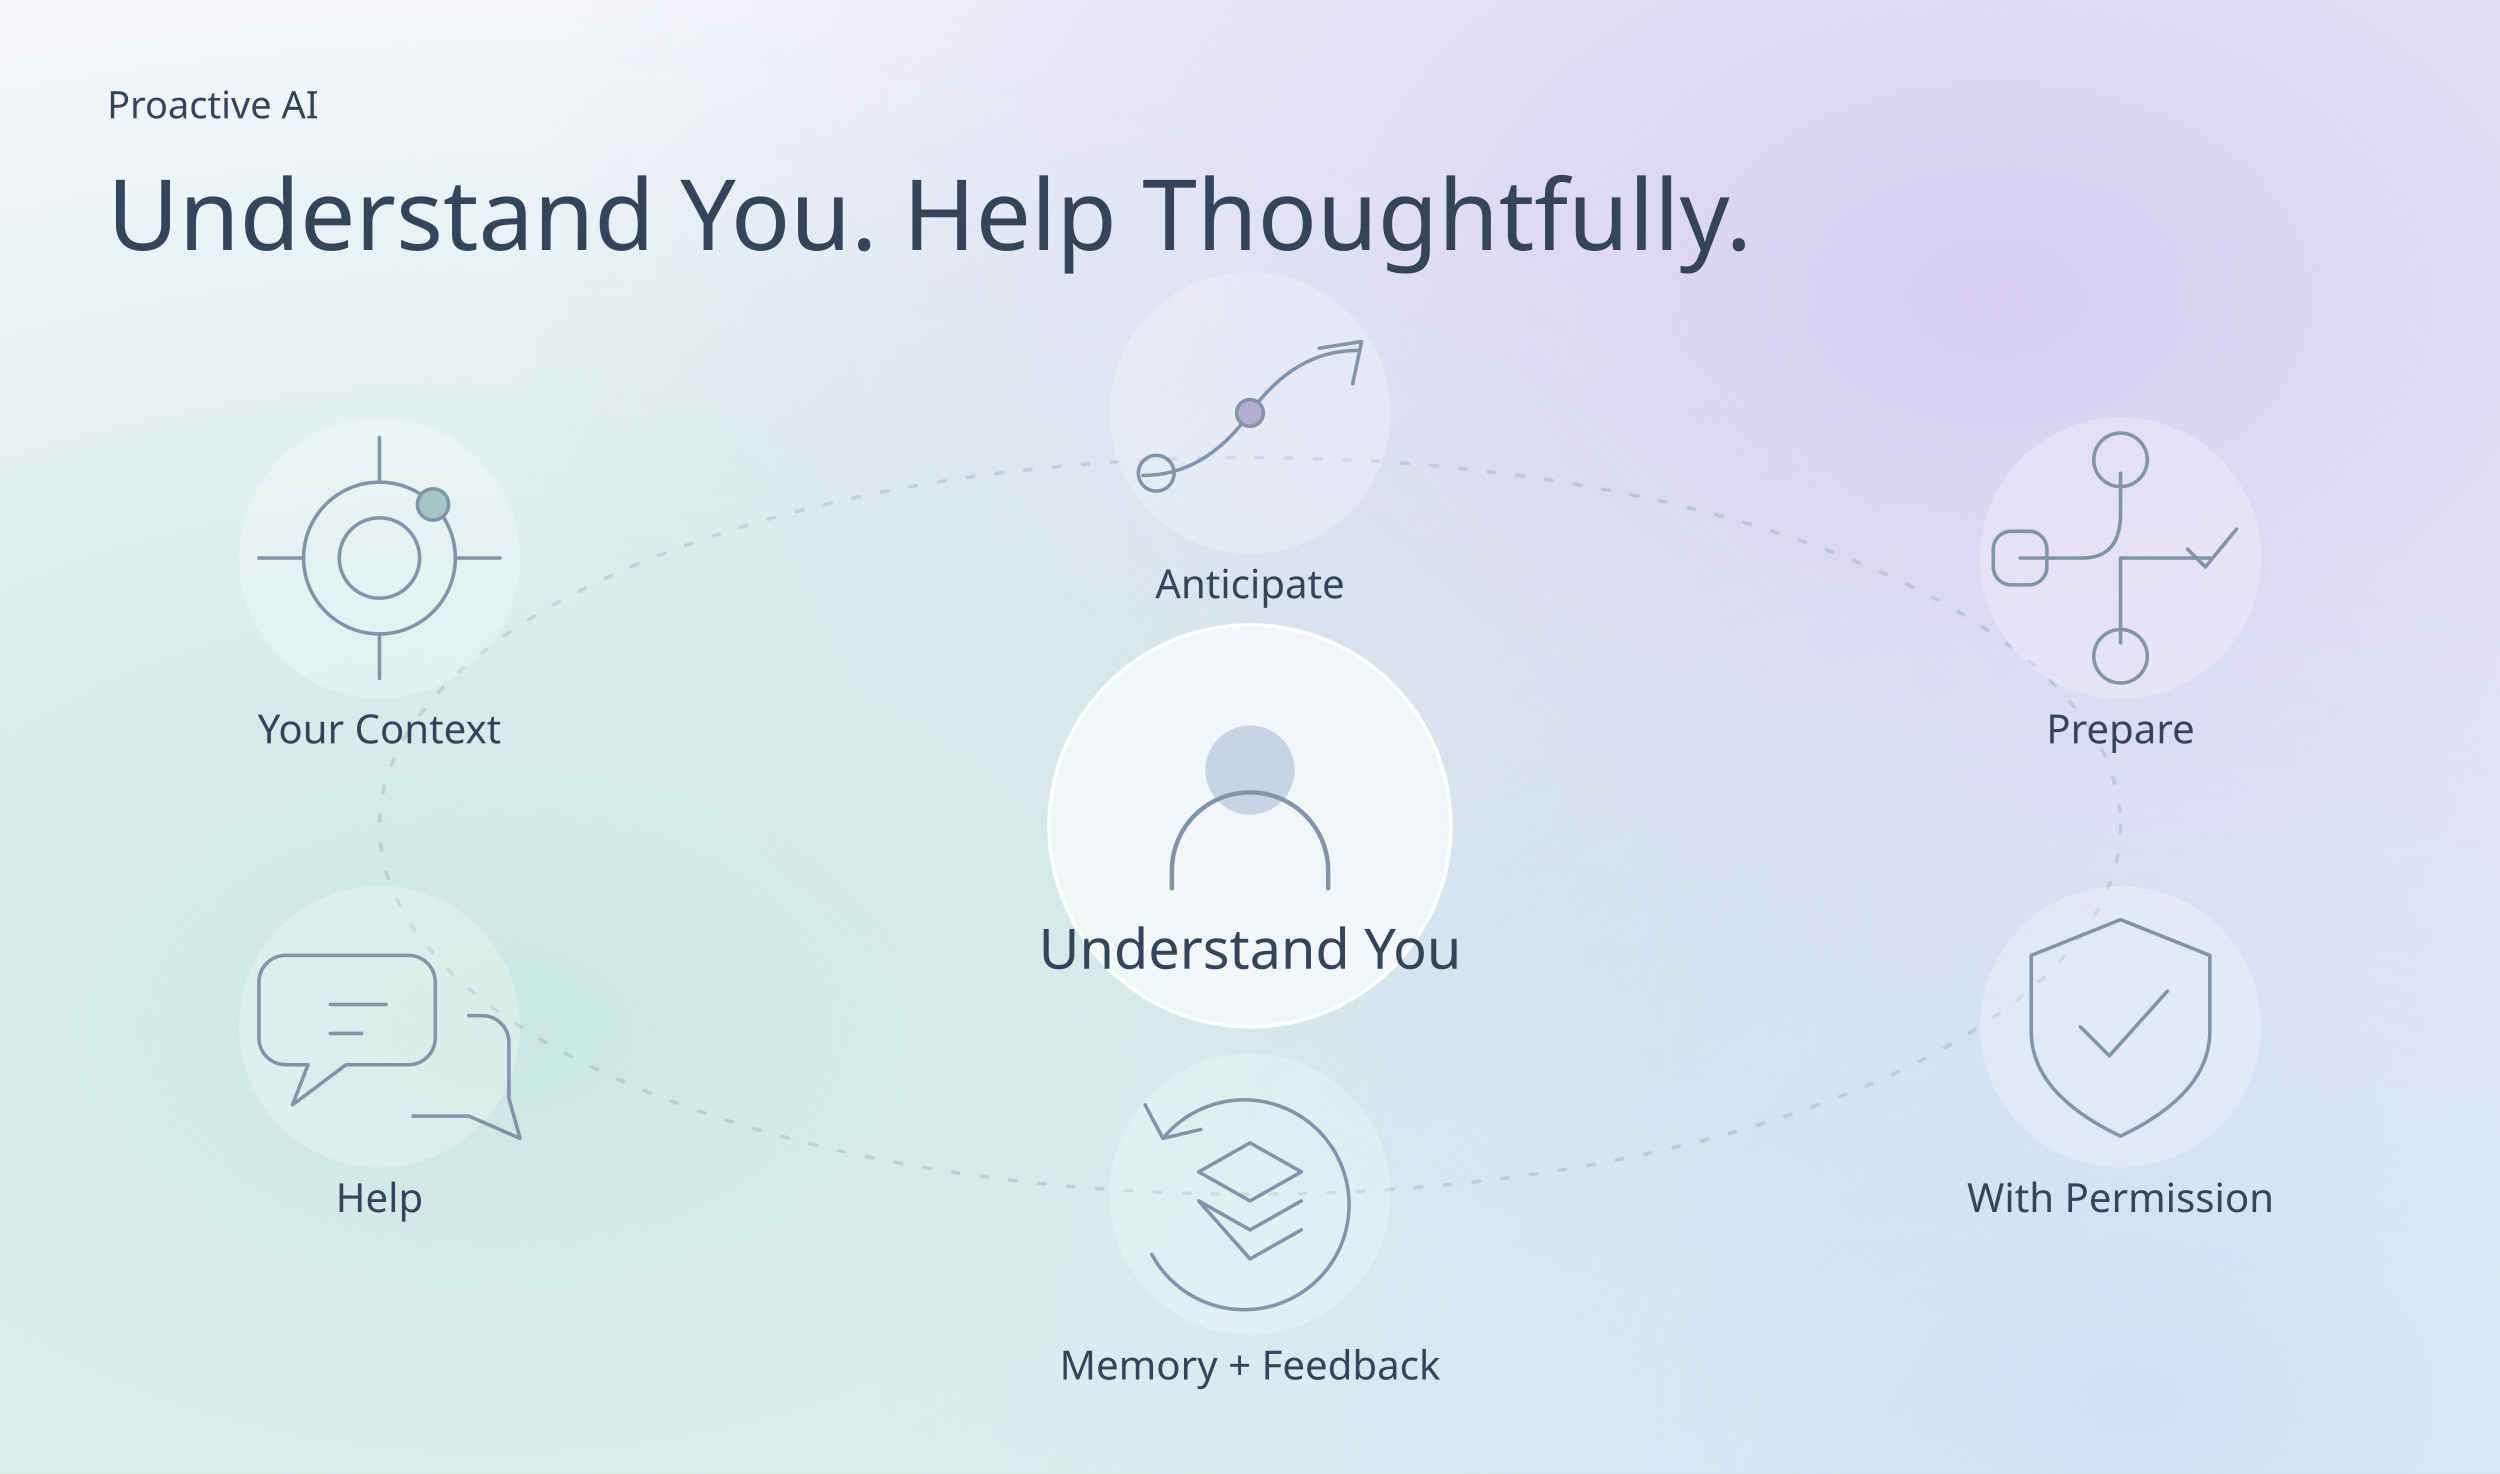
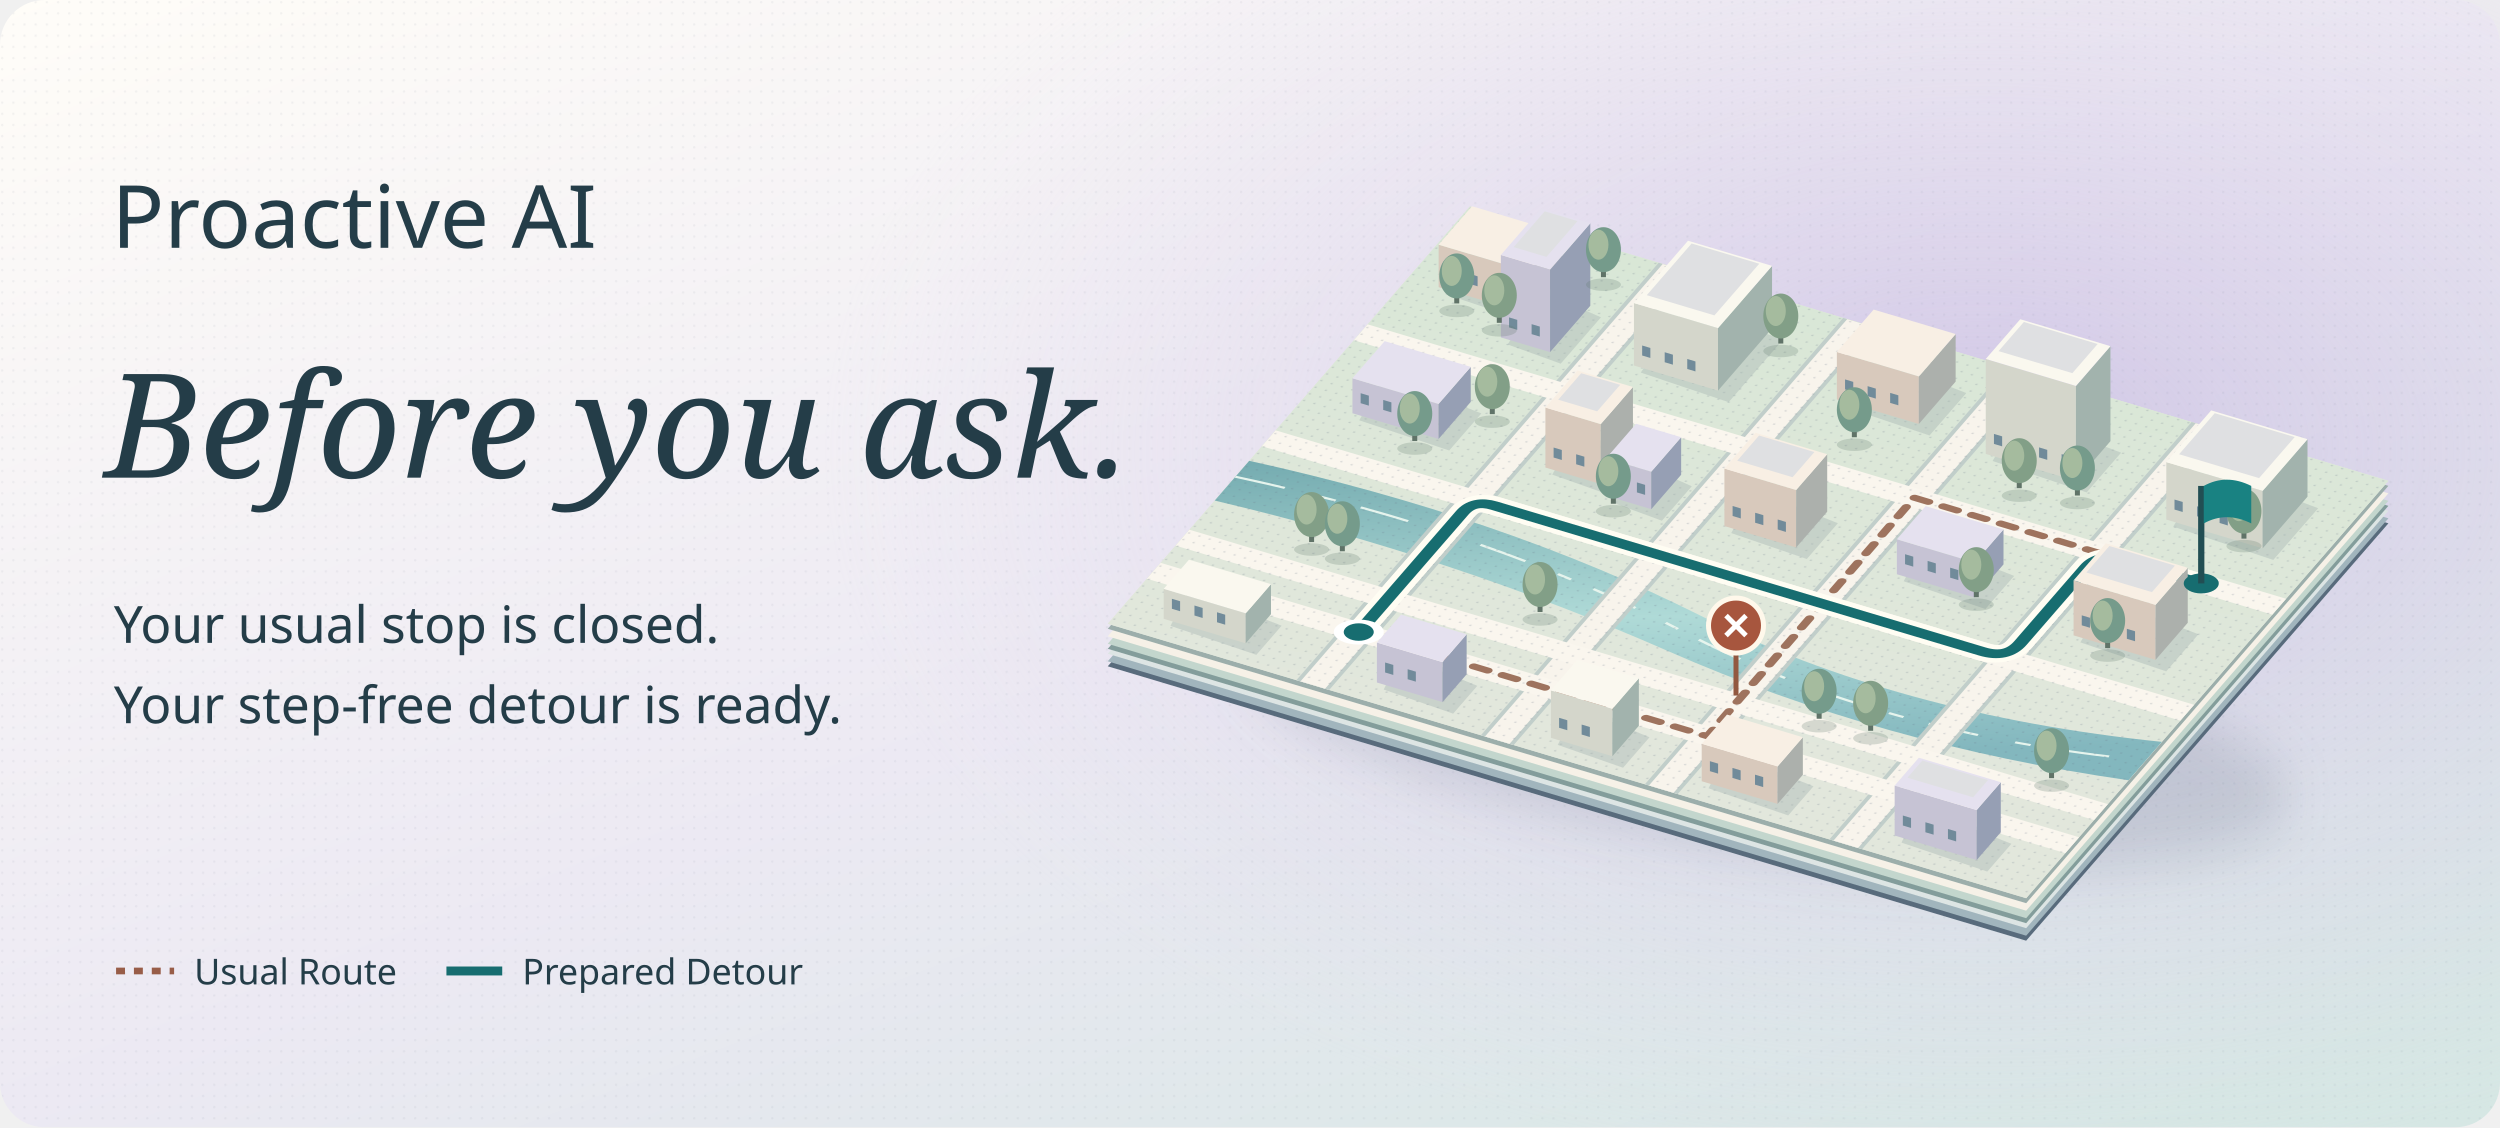
- <svg xmlns="http://www.w3.org/2000/svg" width="1120" height="660" viewBox="0 0 1120 660" role="img" aria-labelledby="title desc">
+ <svg xmlns="http://www.w3.org/2000/svg" width="1120" height="505" viewBox="0 0 1120 505" role="img" aria-labelledby="title desc">
  <defs>
-     <radialGradient id="lilac">
-       <stop stop-color="#c6b9ed" stop-opacity=".65" />
-       <stop offset="1" stop-color="#c6b9ed" stop-opacity="0" />
+     <linearGradient id="paper" x2=".86" y2="1">
+       <stop stop-color="#fffdf8" />
+       <stop offset=".57" stop-color="#ece9f3" />
+       <stop offset="1" stop-color="#d6e7e4" />
+     </linearGradient>
+     <linearGradient id="water" x2="1" y2=".23">
+       <stop stop-color="#73aaaf" />
+       <stop offset=".55" stop-color="#afdad7" />
+       <stop offset="1" stop-color="#83b7be" />
+     </linearGradient>
+     <linearGradient id="bank" x2=".3" y2="1">
+       <stop stop-color="#d8e7d6" />
+       <stop offset="1" stop-color="#e2e7dc" />
+     </linearGradient>
+     <radialGradient id="glow">
+       <stop stop-color="#c9bde2" stop-opacity=".8" />
+       <stop offset="1" stop-color="#e1d9ed" stop-opacity="0" />
    </radialGradient>
-     <radialGradient id="mint">
-       <stop stop-color="#b2e1d4" stop-opacity=".65" />
-       <stop offset="1" stop-color="#b2e1d4" stop-opacity="0" />
-     </radialGradient>
-     <radialGradient id="blue">
-       <stop stop-color="#afcfee" stop-opacity=".55" />
-       <stop offset="1" stop-color="#afcfee" stop-opacity="0" />
-     </radialGradient>
+     <pattern id="dots" width="5" height="5" patternUnits="userSpaceOnUse">
+       <circle cx="1" cy="1" r=".55" fill="#697587" opacity=".21" />
+     </pattern>
+     <filter id="shadow" x="-.3" y="-.5" width="1.7" height="2.3">
+       <feGaussianBlur stdDeviation="10" />
+     </filter>
  </defs>
-   <rect width="1120" height="660" fill="#f3f5fa" />
-   <ellipse cx="896" cy="132" rx="672" ry="462" fill="url(#lilac)" />
-   <ellipse cx="224" cy="462" rx="728" ry="462" fill="url(#mint)" />
-   <ellipse cx="952" cy="627" rx="560" ry="396" fill="url(#blue)" />
-   <text x="48" y="53" fill="#34445a" font-size="17" font-family="system-ui,sans-serif">Proactive AI</text>
-   <text x="48" y="112" fill="#34445a" font-size="44" font-family="system-ui,sans-serif">Understand You. Help Thoughtfully.</text>
-   <g fill="none" stroke="#8194aa" stroke-width="1.6" stroke-linecap="round" stroke-linejoin="round">
-     <ellipse cx="560" cy="370" rx="390" ry="165" stroke-opacity=".3" stroke-dasharray="3 10" />
-     <g transform="translate(170 250)">
-       <circle r="63" fill="white" fill-opacity=".25" stroke="none" />
-       <circle r="34" />
-       <circle r="18" />
-       <path d="M-54 0h20M34 0h20M0-54v20M0 34v20" />
-       <circle cx="24" cy="-24" r="7" fill="#a7c7c6" />
+   <rect width="1120" height="505" rx="20" fill="url(#paper)" />
+   <ellipse cx="884.8" cy="202" rx="515.2" ry="328.25" fill="url(#glow)" />
+   <rect width="1120" height="505" rx="20" fill="url(#dots)" opacity=".35" />
+   <g font-family="system-ui,sans-serif" fill="#243d48">
+     <text x="50" y="111" font-size="39">Proactive AI</text>
+     <text x="47" y="214" font-size="65" font-family="Georgia,serif" font-style="italic">Before you ask.</text>
+     <text x="51" y="288" font-size="23">Your usual stop is closed.</text>
+     <text x="51" y="324" font-size="23">Your step-free detour is ready.</text>
+     <g transform="translate(448 32) scale(1.12)">
+       <ellipse cx="307" cy="263" rx="211" ry="48" transform="rotate(8 307 263)" fill="#46566b" opacity=".17" filter="url(#shadow)" />
+       <polygon points="188,71 555.36,180.76 410.46,347.71 43.1,237.95" fill="#586b7c" />
+       <polygon points="188,69 555.36,178.76 410.46,345.71 43.1,235.95" fill="#a1b5bd" />
+       <polygon points="188,66 555.36,175.76 410.46,342.71 43.1,232.95" fill="#dde5e4" />
+       <polygon points="188,64 555.36,173.76 410.46,340.71 43.1,230.95" fill="#839d9b" />
+       <polygon points="188,62 555.36,171.76 410.46,338.71 43.1,228.95" fill="#c3d6cd" />
+       <polygon points="188,59 555.36,168.76 410.46,335.71 43.1,225.95" fill="#f6f1e7" />
+       <polygon points="188,56 555.36,165.76 410.46,332.71 43.1,222.95" fill="#9caeab" />
+       <polygon points="188,54 555.36,163.76 410.46,330.71 43.1,220.95" fill="#e4e8dd" />
+       <g transform="matrix(.82 .245 -.46 .53 188 54)">
+         <rect width="448" height="315" fill="url(#bank)" />
+         <path d="M0 192 Q117 180 227 204T448 197V226Q340 249 226 231T0 222Z" fill="url(#water)" />
+         <path d="M0 204Q117 191 227 217T448 211" fill="none" stroke="#e6f4ed" stroke-width="1.4" stroke-dasharray="23 17 7 12" />
+         <path d="M100 0V315" stroke="#c1ceca" stroke-width="16" />
+         <path d="M100 0V315" stroke="#f8f4ec" stroke-width="12" />
+         <path d="M190 0V315" stroke="#c1ceca" stroke-width="16" />
+         <path d="M190 0V315" stroke="#f8f4ec" stroke-width="12" />
+         <path d="M270 0V315" stroke="#c1ceca" stroke-width="16" />
+         <path d="M270 0V315" stroke="#f8f4ec" stroke-width="12" />
+         <path d="M360 0V315" stroke="#c1ceca" stroke-width="16" />
+         <path d="M360 0V315" stroke="#f8f4ec" stroke-width="12" />
+         <path d="M0 95H448" stroke="#faf6ee" stroke-width="12" />
+         <path d="M0 175H448" stroke="#faf6ee" stroke-width="12" />
+         <path d="M0 250H448" stroke="#faf6ee" stroke-width="12" />
+         <path d="M0 275H448" stroke="#faf6ee" stroke-width="12" />
+         <rect width="448" height="315" fill="url(#dots)" />
+         <g fill="none" stroke-linecap="round" stroke-linejoin="round">
+           <path d="M100 275H270V95H410" stroke="#9e735e" stroke-width="4" stroke-dasharray="7 7" />
+           <path d="M100 275V185Q100 175 110 175H348Q360 175 360 163V106Q360 95 372 95H410" stroke="#fffdf3" stroke-width="12" />
+           <path d="M100 275V185Q100 175 110 175H348Q360 175 360 163V106Q360 95 372 95H410" stroke="#176d70" stroke-width="6" />
+         </g>
+       </g>
+       <polygon points="188.8,70.92 229.14,86.31 215.8,101.69 178.18,89.11" fill="#a7b6b36b" />
+       <polygon points="175.46,86.3 211.54,97.08 211.54,80.08 175.46,69.3" fill="#d8c9bc" />
+       <polygon points="224.88,81.7 211.54,97.08 211.54,80.08 224.88,64.7" fill="#acb0ac" />
+       <polygon points="188.8,53.92 224.88,64.7 211.54,80.08 175.46,69.3" fill="#f8efe4" />
+       <polygon points="178.74,82.28 182.02,83.25 182.02,79.25 178.74,78.28" fill="#718b9a" />
+       <polygon points="187.76,84.97 191.04,85.95 191.04,81.95 187.76,80.97" fill="#718b9a" />
+       <polygon points="196.78,87.67 200.06,88.65 200.06,84.65 196.78,83.67" fill="#718b9a" />
+       <polygon points="205.8,90.36 209.08,91.34 209.08,87.34 205.8,86.36" fill="#718b9a" />
+       <polygon points="216.44,87.86 240.38,98.35 224.28,116.9 203.06,109.22" fill="#a7b6b36b" />
+       <polygon points="200.34,106.41 220.02,112.29 220.02,79.29 200.34,73.41" fill="#c6c3d4" />
+       <polygon points="236.12,93.74 220.02,112.29 220.02,79.29 236.12,60.74" fill="#969fb4" />
+       <polygon points="216.44,54.86 236.12,60.74 220.02,79.29 200.34,73.41" fill="#e5e1ef" />
+       <polygon points="217.88,55.96 231,59.88 218.58,74.19 205.46,70.27" fill="#dfe0e2" />
+       <polygon points="203.62,102.39 206.9,103.37 206.9,99.37 203.62,98.39" fill="#718b9a" />
+       <polygon points="212.64,105.09 215.92,106.06 215.92,102.06 212.64,101.09" fill="#718b9a" />
+       <polygon points="275.2,92.73 313.08,107.39 291.46,132.3 256.3,120.46" fill="#a7b6b36b" />
+       <polygon points="253.58,117.64 287.2,127.69 287.2,102.69 253.58,92.64" fill="#d4d6cb" />
+       <polygon points="308.82,102.78 287.2,127.69 287.2,102.69 308.82,77.78" fill="#a2b3ad" />
+       <polygon points="275.2,67.73 308.82,77.78 287.2,102.69 253.58,92.64" fill="#faf8ef" />
+       <polygon points="276.64,68.83 303.7,76.92 285.76,97.59 258.7,89.5" fill="#dfe0e2" />
+       <polygon points="256.86,113.63 260.14,114.61 260.14,110.61 256.86,109.63" fill="#718b9a" />
+       <polygon points="265.88,116.32 269.16,117.3 269.16,113.3 265.88,112.32" fill="#718b9a" />
+       <polygon points="274.9,119.02 278.18,120 278.18,116 274.9,115.02" fill="#718b9a" />
+       <polygon points="349.46,114.26 386.52,128.66 371.8,145.63 337.46,134.03" fill="#a7b6b36b" />
+       <polygon points="334.74,131.22 367.54,141.01 367.54,122.01 334.74,112.22" fill="#d8c9bc" />
+       <polygon points="382.26,124.06 367.54,141.01 367.54,122.01 382.26,105.06" fill="#acb0ac" />
+       <polygon points="349.46,95.26 382.26,105.06 367.54,122.01 334.74,112.22" fill="#f8efe4" />
+       <polygon points="338.02,127.19 341.3,128.18 341.3,124.18 338.02,123.19" fill="#718b9a" />
+       <polygon points="347.04,129.89 350.32,130.87 350.32,126.87 347.04,125.89" fill="#718b9a" />
+       <polygon points="356.06,132.59 359.34,133.56 359.34,129.56 356.06,128.59" fill="#718b9a" />
+       <polygon points="153.86,121.89 192.56,136.79 179.68,151.63 143.7,139.54" fill="#a7b6b36b" />
+       <polygon points="140.98,136.73 175.42,147.02 175.42,133.02 140.98,122.73" fill="#c6c3d4" />
+       <polygon points="188.3,132.18 175.42,147.02 175.42,133.02 188.3,118.18" fill="#969fb4" />
+       <polygon points="153.86,107.89 188.3,118.18 175.42,133.02 140.98,122.73" fill="#e5e1ef" />
+       <polygon points="144.26,132.71 147.54,133.69 147.54,129.69 144.26,128.71" fill="#718b9a" />
+       <polygon points="153.28,135.41 156.56,136.38 156.56,132.38 153.28,131.41" fill="#718b9a" />
+       <polygon points="162.3,138.1 165.58,139.08 165.58,135.08 162.3,134.1" fill="#718b9a" />
+       <polygon points="408.1,137.12 448.44,152.5 434.64,168.4 397.02,155.83" fill="#a7b6b36b" />
+       <polygon points="394.3,153.01 430.38,163.8 430.38,125.8 394.3,115.01" fill="#d4d6cb" />
+       <polygon points="444.18,147.9 430.38,163.8 430.38,125.8 444.18,109.9" fill="#a2b3ad" />
+       <polygon points="408.1,99.12 444.18,109.9 430.38,125.8 394.3,115.01" fill="#faf8ef" />
+       <polygon points="409.54,100.22 439.06,109.03 428.94,120.69 399.42,111.88" fill="#dfe0e2" />
+       <polygon points="397.58,149 400.86,149.97 400.86,145.97 397.58,145" fill="#718b9a" />
+       <polygon points="406.6,151.69 409.88,152.67 409.88,148.67 406.6,147.69" fill="#718b9a" />
+       <polygon points="415.62,154.38 418.9,155.37 418.9,151.37 415.62,150.38" fill="#718b9a" />
+       <polygon points="424.64,157.08 427.92,158.06 427.92,154.06 424.64,153.08" fill="#718b9a" />
+       <polygon points="231.04,143.62 257.44,154.84 244.56,169.68 220.88,161.27" fill="#a7b6b36b" />
+       <polygon points="218.16,158.45 240.3,165.07 240.3,141.07 218.16,134.45" fill="#d8c9bc" />
+       <polygon points="253.18,150.23 240.3,165.07 240.3,141.07 253.18,126.23" fill="#acb0ac" />
+       <polygon points="231.04,119.62 253.18,126.23 240.3,141.07 218.16,134.45" fill="#f8efe4" />
+       <polygon points="232.48,120.72 248.06,125.37 238.86,135.97 223.28,131.31" fill="#dfe0e2" />
+       <polygon points="221.44,154.44 224.72,155.42 224.72,151.42 221.44,150.44" fill="#718b9a" />
+       <polygon points="230.46,157.13 233.74,158.11 233.74,154.11 230.46,153.13" fill="#718b9a" />
+       <polygon points="254.42,155.94 276.72,165.94 264.76,179.72 245.18,172.53" fill="#a7b6b36b" />
+       <polygon points="242.46,169.72 260.5,175.11 260.5,160.11 242.46,154.72" fill="#c6c3d4" />
+       <polygon points="272.46,161.33 260.5,175.11 260.5,160.11 272.46,146.33" fill="#969fb4" />
+       <polygon points="254.42,140.94 272.46,146.33 260.5,160.11 242.46,154.72" fill="#e5e1ef" />
+       <polygon points="245.74,165.7 249.02,166.68 249.02,162.68 245.74,161.7" fill="#718b9a" />
+       <polygon points="254.76,168.39 258.04,169.38 258.04,165.38 254.76,164.39" fill="#718b9a" />
+       <polygon points="484.46,158.59 527.26,174.72 509.32,195.39 469.24,182.08" fill="#a7b6b36b" />
+       <polygon points="466.52,179.26 505.06,190.78 505.06,167.78 466.52,156.26" fill="#d4d6cb" />
+       <polygon points="523,170.11 505.06,190.78 505.06,167.78 523,147.11" fill="#a2b3ad" />
+       <polygon points="484.46,135.59 523,147.11 505.06,167.78 466.52,156.26" fill="#faf8ef" />
+       <polygon points="485.9,136.7 517.88,146.25 503.62,162.68 471.64,153.13" fill="#dfe0e2" />
+       <polygon points="469.8,175.25 473.08,176.22 473.08,172.22 469.8,171.25" fill="#718b9a" />
+       <polygon points="478.82,177.94 482.1,178.92 482.1,174.92 478.82,173.94" fill="#718b9a" />
+       <polygon points="487.84,180.63 491.12,181.62 491.12,177.62 487.84,176.63" fill="#718b9a" />
+       <polygon points="496.86,183.33 500.14,184.31 500.14,180.31 496.86,179.33" fill="#718b9a" />
+       <polygon points="302.18,167.54 335.14,180.72 322.72,195.03 292.48,184.66" fill="#a7b6b36b" />
+       <polygon points="289.76,181.85 318.46,190.43 318.46,167.43 289.76,158.85" fill="#d8c9bc" />
+       <polygon points="330.88,176.12 318.46,190.43 318.46,167.43 330.88,153.12" fill="#acb0ac" />
+       <polygon points="302.18,144.54 330.88,153.12 318.46,167.43 289.76,158.85" fill="#f8efe4" />
+       <polygon points="303.62,145.64 325.76,152.25 317.02,162.32 294.88,155.71" fill="#dfe0e2" />
+       <polygon points="293.04,177.83 296.32,178.81 296.32,174.81 293.04,173.83" fill="#718b9a" />
+       <polygon points="302.06,180.53 305.34,181.5 305.34,177.5 302.06,176.53" fill="#718b9a" />
+       <polygon points="311.08,183.22 314.36,184.2 314.36,180.2 311.08,179.22" fill="#718b9a" />
+       <polygon points="370.24,187.88 405.66,201.79 394.16,215.04 361.46,203.94" fill="#a7b6b36b" />
+       <polygon points="358.74,201.13 389.9,210.44 389.9,196.44 358.74,187.13" fill="#c6c3d4" />
+       <polygon points="401.4,197.19 389.9,210.44 389.9,196.44 401.4,183.19" fill="#969fb4" />
+       <polygon points="370.24,173.88 401.4,183.19 389.9,196.44 358.74,187.13" fill="#e5e1ef" />
+       <polygon points="362.02,197.11 365.3,198.09 365.3,194.09 362.02,193.11" fill="#718b9a" />
+       <polygon points="371.04,199.8 374.32,200.78 374.32,196.78 371.04,195.8" fill="#718b9a" />
+       <polygon points="380.06,202.5 383.34,203.48 383.34,199.48 380.06,198.5" fill="#718b9a" />
+       <polygon points="75.6,207.3 112.66,221.71 102.54,233.37 68.2,221.78" fill="#a7b6b36b" />
+       <polygon points="65.48,218.96 98.28,228.76 98.28,216.76 65.48,206.96" fill="#d4d6cb" />
+       <polygon points="108.4,217.1 98.28,228.76 98.28,216.76 108.4,205.1" fill="#a2b3ad" />
+       <polygon points="75.6,195.3 108.4,205.1 98.28,216.76 65.48,206.96" fill="#faf8ef" />
+       <polygon points="68.76,214.94 72.04,215.92 72.04,211.92 68.76,210.94" fill="#718b9a" />
+       <polygon points="77.78,217.63 81.06,218.62 81.06,214.62 77.78,213.63" fill="#718b9a" />
+       <polygon points="86.8,220.33 90.08,221.31 90.08,217.31 86.8,216.33" fill="#718b9a" />
+       <polygon points="442.3,210.74 479.36,225.15 466.48,239.99 432.14,228.39" fill="#a7b6b36b" />
+       <polygon points="429.42,225.58 462.22,235.38 462.22,213.38 429.42,203.58" fill="#d8c9bc" />
+       <polygon points="475.1,220.54 462.22,235.38 462.22,213.38 475.1,198.54" fill="#acb0ac" />
+       <polygon points="442.3,188.74 475.1,198.54 462.22,213.38 429.42,203.58" fill="#f8efe4" />
+       <polygon points="443.74,189.84 469.98,197.68 460.78,208.28 434.54,200.44" fill="#dfe0e2" />
+       <polygon points="432.7,221.56 435.98,222.54 435.98,218.54 432.7,217.56" fill="#718b9a" />
+       <polygon points="441.72,224.25 445,225.23 445,221.23 441.72,220.25" fill="#718b9a" />
+       <polygon points="450.74,226.95 454.02,227.93 454.02,223.93 450.74,222.95" fill="#718b9a" />
+       <polygon points="160.42,233.31 190.92,245.76 181.26,256.89 153.48,247.25" fill="#a7b6b36b" />
+       <polygon points="150.76,244.44 177,252.28 177,236.28 150.76,228.44" fill="#c6c3d4" />
+       <polygon points="186.66,241.15 177,252.28 177,236.28 186.66,225.15" fill="#969fb4" />
+       <polygon points="160.42,217.31 186.66,225.15 177,236.28 150.76,228.44" fill="#e5e1ef" />
+       <polygon points="154.04,240.42 157.32,241.4 157.32,237.4 154.04,236.42" fill="#718b9a" />
+       <polygon points="163.06,243.12 166.34,244.09 166.34,240.09 163.06,239.12" fill="#718b9a" />
+       <polygon points="230.94,254.38 259.8,266.34 249.22,278.53 223.08,269.38" fill="#a7b6b36b" />
+       <polygon points="220.36,266.57 244.96,273.92 244.96,254.92 220.36,247.57" fill="#d4d6cb" />
+       <polygon points="255.54,261.73 244.96,273.92 244.96,254.92 255.54,242.73" fill="#a2b3ad" />
+       <polygon points="230.94,235.38 255.54,242.73 244.96,254.92 220.36,247.57" fill="#faf8ef" />
+       <polygon points="223.64,262.55 226.92,263.53 226.92,259.53 223.64,258.55" fill="#718b9a" />
+       <polygon points="232.66,265.25 235.94,266.23 235.94,262.23 232.66,261.25" fill="#718b9a" />
+       <polygon points="290.8,272.26 325.4,285.94 315.28,297.6 283.4,286.74" fill="#a7b6b36b" />
+       <polygon points="280.68,283.93 311.02,292.99 311.02,277.99 280.68,268.93" fill="#d8c9bc" />
+       <polygon points="321.14,281.33 311.02,292.99 311.02,277.99 321.14,266.33" fill="#acb0ac" />
+       <polygon points="290.8,257.26 321.14,266.33 311.02,277.99 280.68,268.93" fill="#f8efe4" />
+       <polygon points="283.96,279.9 287.24,280.88 287.24,276.88 283.96,275.9" fill="#718b9a" />
+       <polygon points="292.98,282.6 296.26,283.58 296.26,279.58 292.98,278.6" fill="#718b9a" />
+       <polygon points="302,285.29 305.28,286.27 305.28,282.27 302,281.29" fill="#718b9a" />
+       <polygon points="367.52,294.52 404.58,308.93 394.92,320.06 360.58,308.47" fill="#a7b6b36b" />
+       <polygon points="357.86,305.65 390.66,315.45 390.66,295.45 357.86,285.65" fill="#c6c3d4" />
+       <polygon points="400.32,304.32 390.66,315.45 390.66,295.45 400.32,284.32" fill="#969fb4" />
+       <polygon points="367.52,274.52 400.32,284.32 390.66,295.45 357.86,285.65" fill="#e5e1ef" />
+       <polygon points="368.96,275.62 395.2,283.46 389.22,290.35 362.98,282.51" fill="#dfe0e2" />
+       <polygon points="361.14,301.63 364.42,302.61 364.42,298.61 361.14,297.63" fill="#718b9a" />
+       <polygon points="370.16,304.33 373.44,305.3 373.44,301.3 370.16,300.33" fill="#718b9a" />
+       <polygon points="379.18,307.02 382.46,308 382.46,304 379.18,303.02" fill="#718b9a" />
+       <g transform="translate(182.7 95.8)">
+         <ellipse rx="7" ry="2.5" fill="#617c703d" />
+         <path d="M0-3V-14" stroke="#607368" stroke-width="2" />
+         <ellipse cy="-14" rx="7" ry="9" fill="#759b8b" />
+         <ellipse cx="-2" cy="-16" rx="4" ry="6" fill="#a5bb9e" />
+       </g>
+       <g transform="translate(199.72 103.56)">
+         <ellipse rx="7" ry="2.5" fill="#617c703d" />
+         <path d="M0-3V-14" stroke="#607368" stroke-width="2" />
+         <ellipse cy="-14" rx="7" ry="9" fill="#829f87" />
+         <ellipse cx="-2" cy="-16" rx="4" ry="6" fill="#a5bb9e" />
+       </g>
+       <g transform="translate(241.38 85.3)">
+         <ellipse rx="7" ry="2.5" fill="#617c703d" />
+         <path d="M0-3V-14" stroke="#607368" stroke-width="2" />
+         <ellipse cy="-14" rx="7" ry="9" fill="#759b8b" />
+         <ellipse cx="-2" cy="-16" rx="4" ry="6" fill="#a5bb9e" />
+       </g>
+       <g transform="translate(312.32 111.84)">
+         <ellipse rx="7" ry="2.5" fill="#617c703d" />
+         <path d="M0-3V-14" stroke="#607368" stroke-width="2" />
+         <ellipse cy="-14" rx="7" ry="9" fill="#829f87" />
+         <ellipse cx="-2" cy="-16" rx="4" ry="6" fill="#a5bb9e" />
+       </g>
+       <g transform="translate(341.74 149.32)">
+         <ellipse rx="7" ry="2.5" fill="#617c703d" />
+         <path d="M0-3V-14" stroke="#607368" stroke-width="2" />
+         <ellipse cy="-14" rx="7" ry="9" fill="#759b8b" />
+         <ellipse cx="-2" cy="-16" rx="4" ry="6" fill="#a5bb9e" />
+       </g>
+       <g transform="translate(407.7 169.7)">
+         <ellipse rx="7" ry="2.5" fill="#617c703d" />
+         <path d="M0-3V-14" stroke="#607368" stroke-width="2" />
+         <ellipse cy="-14" rx="7" ry="9" fill="#829f87" />
+         <ellipse cx="-2" cy="-16" rx="4" ry="6" fill="#a5bb9e" />
+       </g>
+       <g transform="translate(430.96 172.64)">
+         <ellipse rx="7" ry="2.5" fill="#617c703d" />
+         <path d="M0-3V-14" stroke="#607368" stroke-width="2" />
+         <ellipse cy="-14" rx="7" ry="9" fill="#759b8b" />
+         <ellipse cx="-2" cy="-16" rx="4" ry="6" fill="#a5bb9e" />
+       </g>
+       <g transform="translate(497.58 189.88)">
+         <ellipse rx="7" ry="2.5" fill="#617c703d" />
+         <path d="M0-3V-14" stroke="#607368" stroke-width="2" />
+         <ellipse cy="-14" rx="7" ry="9" fill="#829f87" />
+         <ellipse cx="-2" cy="-16" rx="4" ry="6" fill="#a5bb9e" />
+       </g>
+       <g transform="translate(165.9 150.85)">
+         <ellipse rx="7" ry="2.5" fill="#617c703d" />
+         <path d="M0-3V-14" stroke="#607368" stroke-width="2" />
+         <ellipse cy="-14" rx="7" ry="9" fill="#759b8b" />
+         <ellipse cx="-2" cy="-16" rx="4" ry="6" fill="#a5bb9e" />
+       </g>
+       <g transform="translate(196.92 140.09)">
+         <ellipse rx="7" ry="2.5" fill="#617c703d" />
+         <path d="M0-3V-14" stroke="#607368" stroke-width="2" />
+         <ellipse cy="-14" rx="7" ry="9" fill="#829f87" />
+         <ellipse cx="-2" cy="-16" rx="4" ry="6" fill="#a5bb9e" />
+       </g>
+       <g transform="translate(245.34 175.92)">
+         <ellipse rx="7" ry="2.5" fill="#617c703d" />
+         <path d="M0-3V-14" stroke="#607368" stroke-width="2" />
+         <ellipse cy="-14" rx="7" ry="9" fill="#759b8b" />
+         <ellipse cx="-2" cy="-16" rx="4" ry="6" fill="#a5bb9e" />
+       </g>
+       <g transform="translate(390.52 213.29)">
+         <ellipse rx="7" ry="2.5" fill="#617c703d" />
+         <path d="M0-3V-14" stroke="#607368" stroke-width="2" />
+         <ellipse cy="-14" rx="7" ry="9" fill="#829f87" />
+         <ellipse cx="-2" cy="-16" rx="4" ry="6" fill="#a5bb9e" />
+       </g>
+       <g transform="translate(443.06 233.66)">
+         <ellipse rx="7" ry="2.5" fill="#617c703d" />
+         <path d="M0-3V-14" stroke="#607368" stroke-width="2" />
+         <ellipse cy="-14" rx="7" ry="9" fill="#759b8b" />
+         <ellipse cx="-2" cy="-16" rx="4" ry="6" fill="#a5bb9e" />
+       </g>
+       <g transform="translate(124.64 191.25)">
+         <ellipse rx="7" ry="2.5" fill="#617c703d" />
+         <path d="M0-3V-14" stroke="#607368" stroke-width="2" />
+         <ellipse cy="-14" rx="7" ry="9" fill="#829f87" />
+         <ellipse cx="-2" cy="-16" rx="4" ry="6" fill="#a5bb9e" />
+       </g>
+       <g transform="translate(136.94 194.93)">
+         <ellipse rx="7" ry="2.5" fill="#617c703d" />
+         <path d="M0-3V-14" stroke="#607368" stroke-width="2" />
+         <ellipse cy="-14" rx="7" ry="9" fill="#759b8b" />
+         <ellipse cx="-2" cy="-16" rx="4" ry="6" fill="#a5bb9e" />
+       </g>
+       <g transform="translate(216.02 219.22)">
+         <ellipse rx="7" ry="2.5" fill="#617c703d" />
+         <path d="M0-3V-14" stroke="#607368" stroke-width="2" />
+         <ellipse cy="-14" rx="7" ry="9" fill="#829f87" />
+         <ellipse cx="-2" cy="-16" rx="4" ry="6" fill="#a5bb9e" />
+       </g>
+       <g transform="translate(327.66 261.92)">
+         <ellipse rx="7" ry="2.5" fill="#617c703d" />
+         <path d="M0-3V-14" stroke="#607368" stroke-width="2" />
+         <ellipse cy="-14" rx="7" ry="9" fill="#759b8b" />
+         <ellipse cx="-2" cy="-16" rx="4" ry="6" fill="#a5bb9e" />
+       </g>
+       <g transform="translate(348.26 266.74)">
+         <ellipse rx="7" ry="2.5" fill="#617c703d" />
+         <path d="M0-3V-14" stroke="#607368" stroke-width="2" />
+         <ellipse cy="-14" rx="7" ry="9" fill="#829f87" />
+         <ellipse cx="-2" cy="-16" rx="4" ry="6" fill="#a5bb9e" />
+       </g>
+       <g transform="translate(420.62 285.69)">
+         <ellipse rx="7" ry="2.5" fill="#617c703d" />
+         <path d="M0-3V-14" stroke="#607368" stroke-width="2" />
+         <ellipse cy="-14" rx="7" ry="9" fill="#759b8b" />
+         <ellipse cx="-2" cy="-16" rx="4" ry="6" fill="#a5bb9e" />
+       </g>
+       <g transform="translate(143.5 224.25)">
+         <ellipse rx="10" ry="5" fill="#fff" />
+         <ellipse rx="6" ry="3.5" fill="#176d70" />
+       </g>
+       <g transform="translate(294.4 252.65)">
+         <path d="M0-3v-26" stroke="#925840" stroke-width="2" />
+         <circle cy="-31" r="11" fill="#a7563e" stroke="#fff8eb" stroke-width="2" />
+         <path d="m-4-35 8 8m0-8-8 8" stroke="white" stroke-width="2" />
+       </g>
+       <g transform="translate(480.5 204.8)">
+         <ellipse rx="7" ry="4" fill="#176d70" />
+         <path d="M0 0v-39" stroke="#224e53" stroke-width="2.5" />
+         <path d="M1-39q9-5 19 0v15q-10-5-19 0Z" fill="#198282" />
+       </g>
    </g>
-     <g transform="translate(560 185)">
-       <circle r="63" fill="white" fill-opacity=".25" stroke="none" />
-       <path d="M-48 28Q-20 28 0 0T48-28m-17-1 19-3-4 19" />
-       <circle cx="-42" cy="27" r="8" />
-       <circle cx="0" cy="0" r="6" fill="#b5acd2" />
-     </g>
-     <g transform="translate(950 250)">
-       <circle r="63" fill="white" fill-opacity=".25" stroke="none" />
-       <path d="M-45 0h28Q0 0 0-20v-18m0 38v38m0-38h40" />
-       <rect x="-57" y="-12" width="24" height="24" rx="8" />
-       <circle cx="0" cy="-44" r="12" />
-       <circle cx="0" cy="44" r="12" />
-       <path d="m30-4 8 8 14-17" />
-     </g>
-     <g transform="translate(170 460)">
-       <circle r="63" fill="white" fill-opacity=".25" stroke="none" />
-       <path d="M-42-32h55a12 12 0 0 1 12 12v25a12 12 0 0 1-12 12H-15l-24 18 7-18h-10a12 12 0 0 1-12-12v-25a12 12 0 0 1 12-12Z" />
-       <path d="M-22-10h25m-25 13h14M40-5h6a12 12 0 0 1 12 12v25l5 18-23-10H15" />
-     </g>
-     <g transform="translate(950 460)">
-       <circle r="63" fill="white" fill-opacity=".25" stroke="none" />
-       <path d="M0-48 40-32v34Q40 30 0 49-40 30-40 2v-34Z" />
-       <path d="m-18 0 13 13 26-29" />
-     </g>
-     <g transform="translate(560 535)">
-       <circle r="63" fill="white" fill-opacity=".25" stroke="none" />
-       <path d="M-39-25a47 47 0 1 1-5 52m-3-67 8 15 17-4" />
-       <path d="m0-23 23 13L0 3-23-10Zm-23 26L0 29l23-13M-23 3 0 16 23 3" />
-     </g>
-     <g transform="translate(560 370)">
-       <circle r="90" fill="#ffffff" fill-opacity=".65" stroke="#ffffff" />
-       <circle cy="-25" r="20" fill="#c8d3e6" stroke="none" />
-       <path d="M-35 28v-8a35 35 0 0 1 70 0v8" stroke-width="2" />
+     <g transform="translate(52 435)" font-size="17">
+       <path d="M0 0h26" stroke="#985d48" stroke-width="3" stroke-dasharray="4 4" />
+       <text x="35" y="6" font-size="16">Usual Route</text>
+       <path d="M148 0h25" stroke="#176d70" stroke-width="4" />
+       <text x="182" y="6" font-size="16">Prepared Detour</text>
    </g>
  </g>
-   <g text-anchor="middle">
-     <text x="560" y="434" fill="#34445a" font-size="25" font-family="system-ui,sans-serif">Understand You</text>
-     <text x="170" y="333" fill="#34445a" font-size="18" font-family="system-ui,sans-serif">Your Context</text>
-     <text x="560" y="268" fill="#34445a" font-size="18" font-family="system-ui,sans-serif">Anticipate</text>
-     <text x="950" y="333" fill="#34445a" font-size="18" font-family="system-ui,sans-serif">Prepare</text>
-     <text x="170" y="543" fill="#34445a" font-size="18" font-family="system-ui,sans-serif">Help</text>
-     <text x="950" y="543" fill="#34445a" font-size="18" font-family="system-ui,sans-serif">With Permission</text>
-     <text x="560" y="618" fill="#34445a" font-size="18" font-family="system-ui,sans-serif">Memory + Feedback</text>
-   </g>
</svg>
